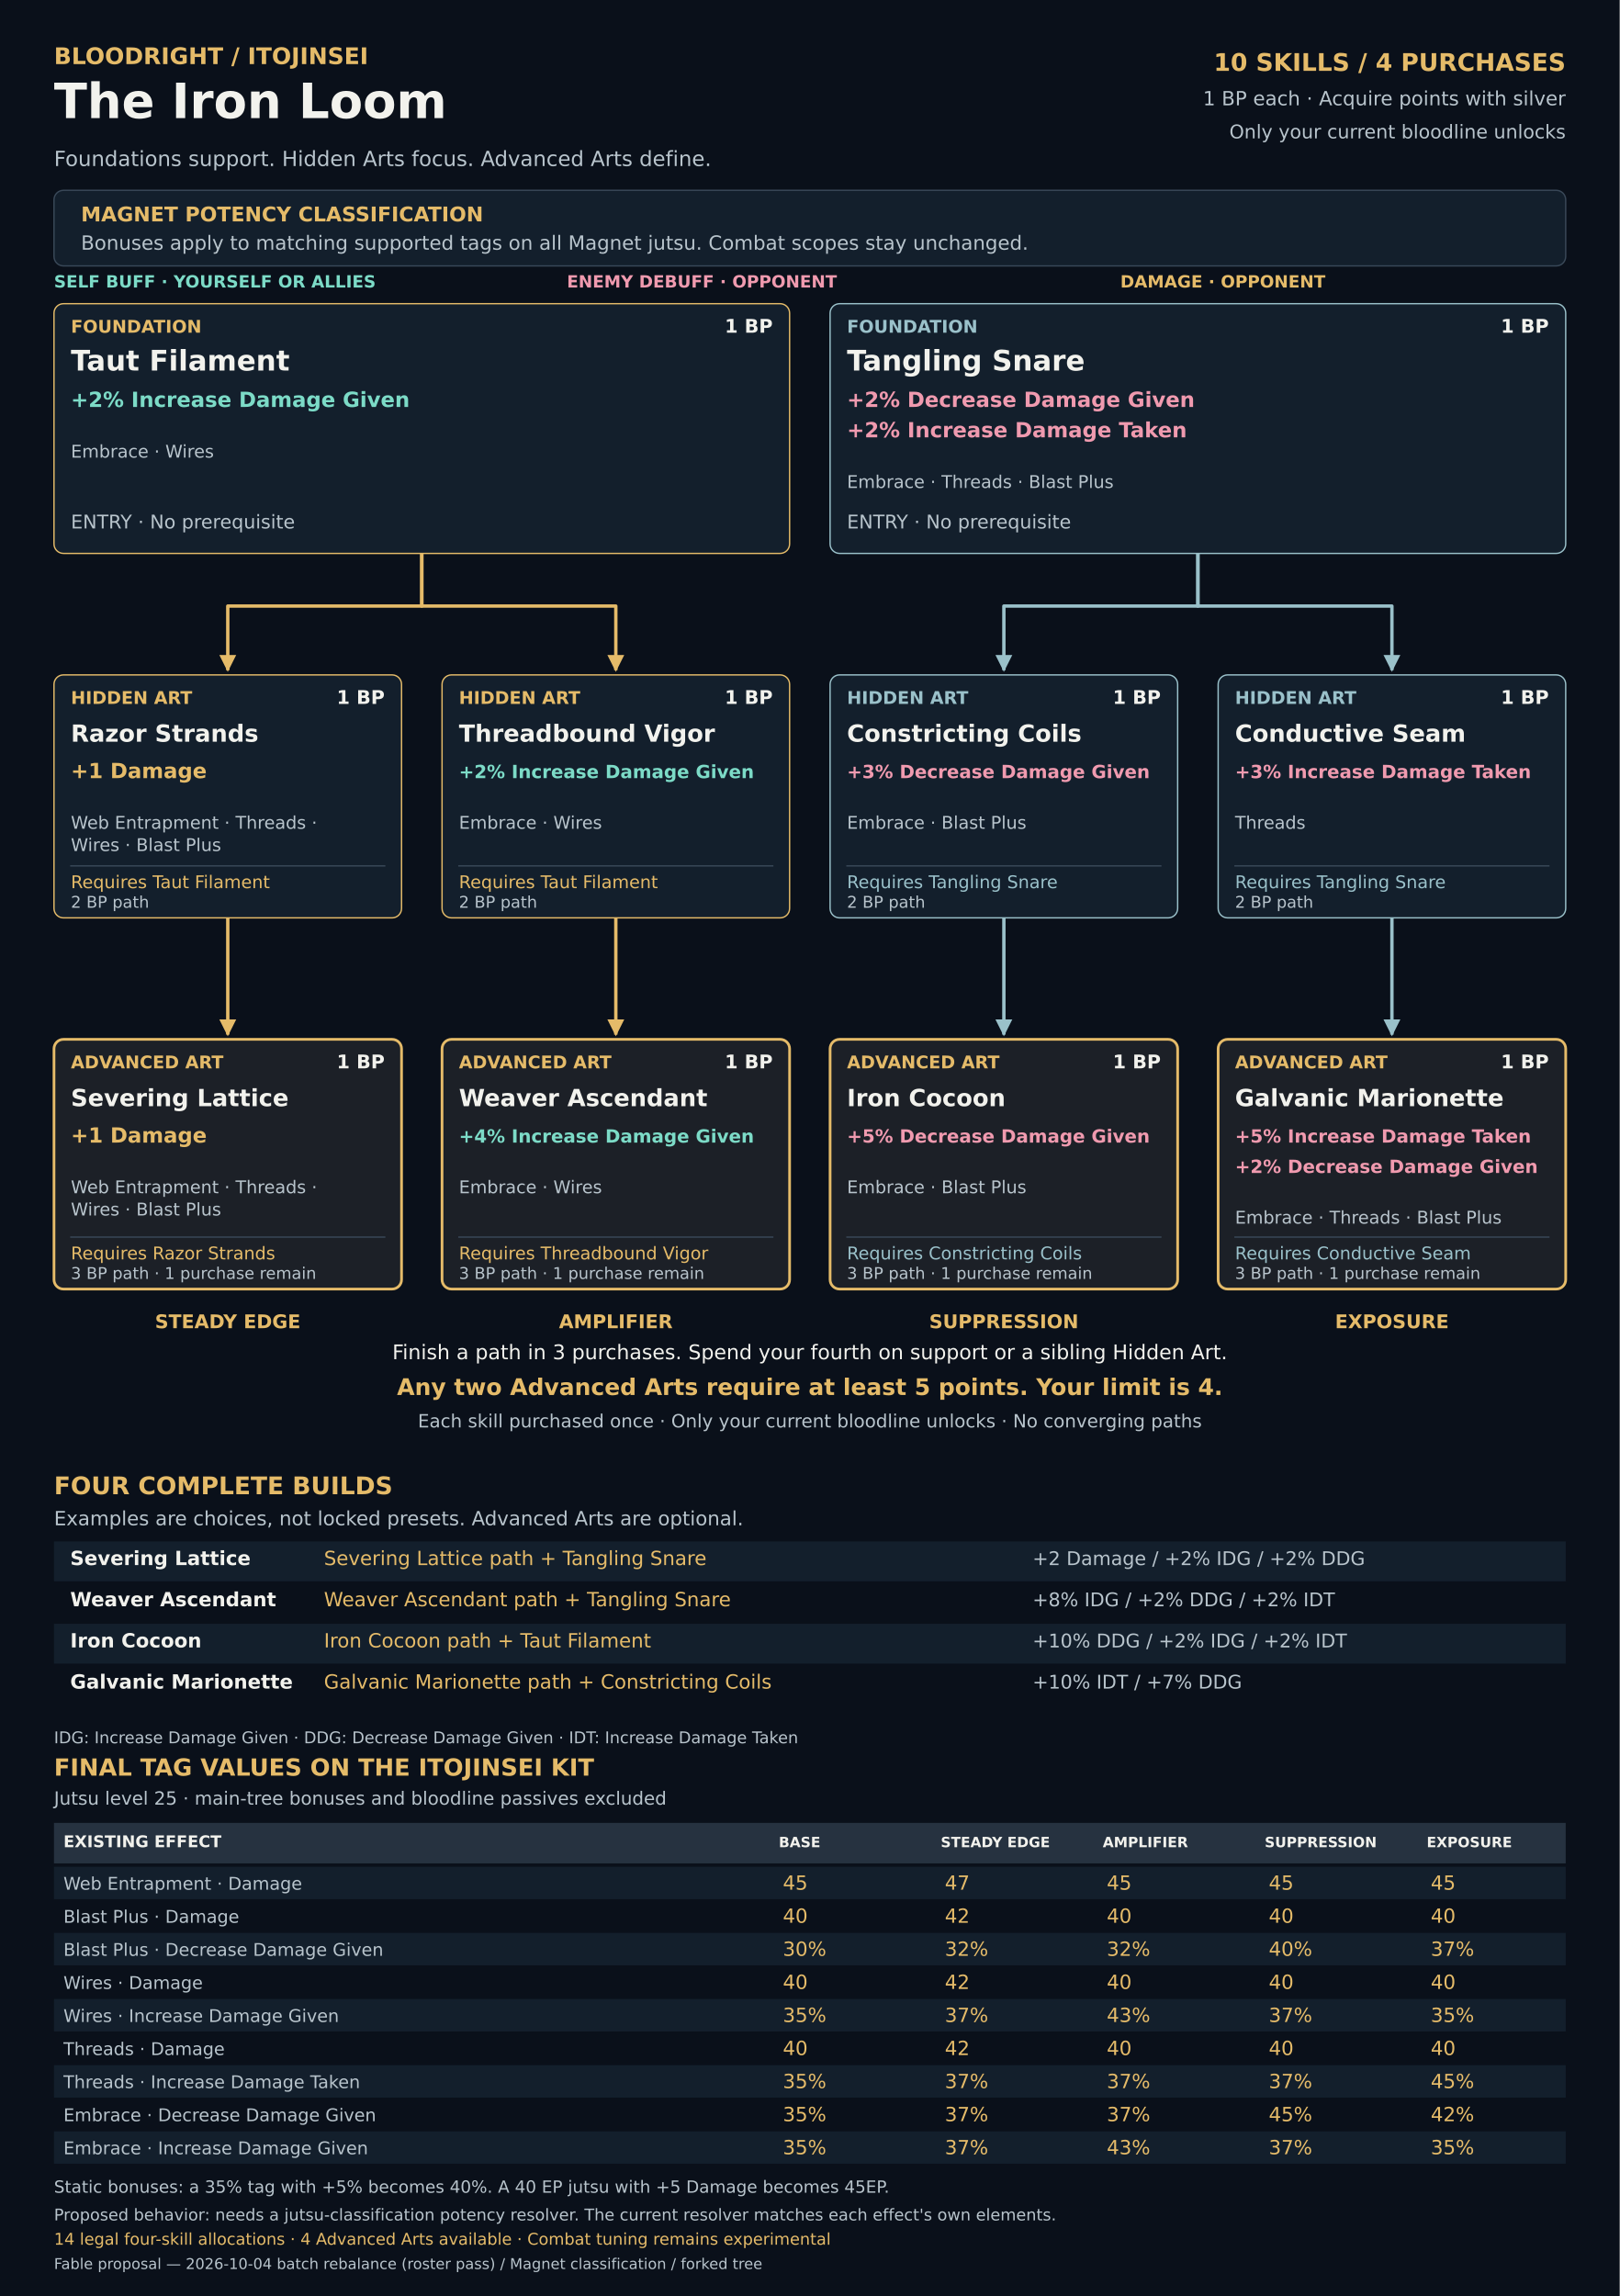
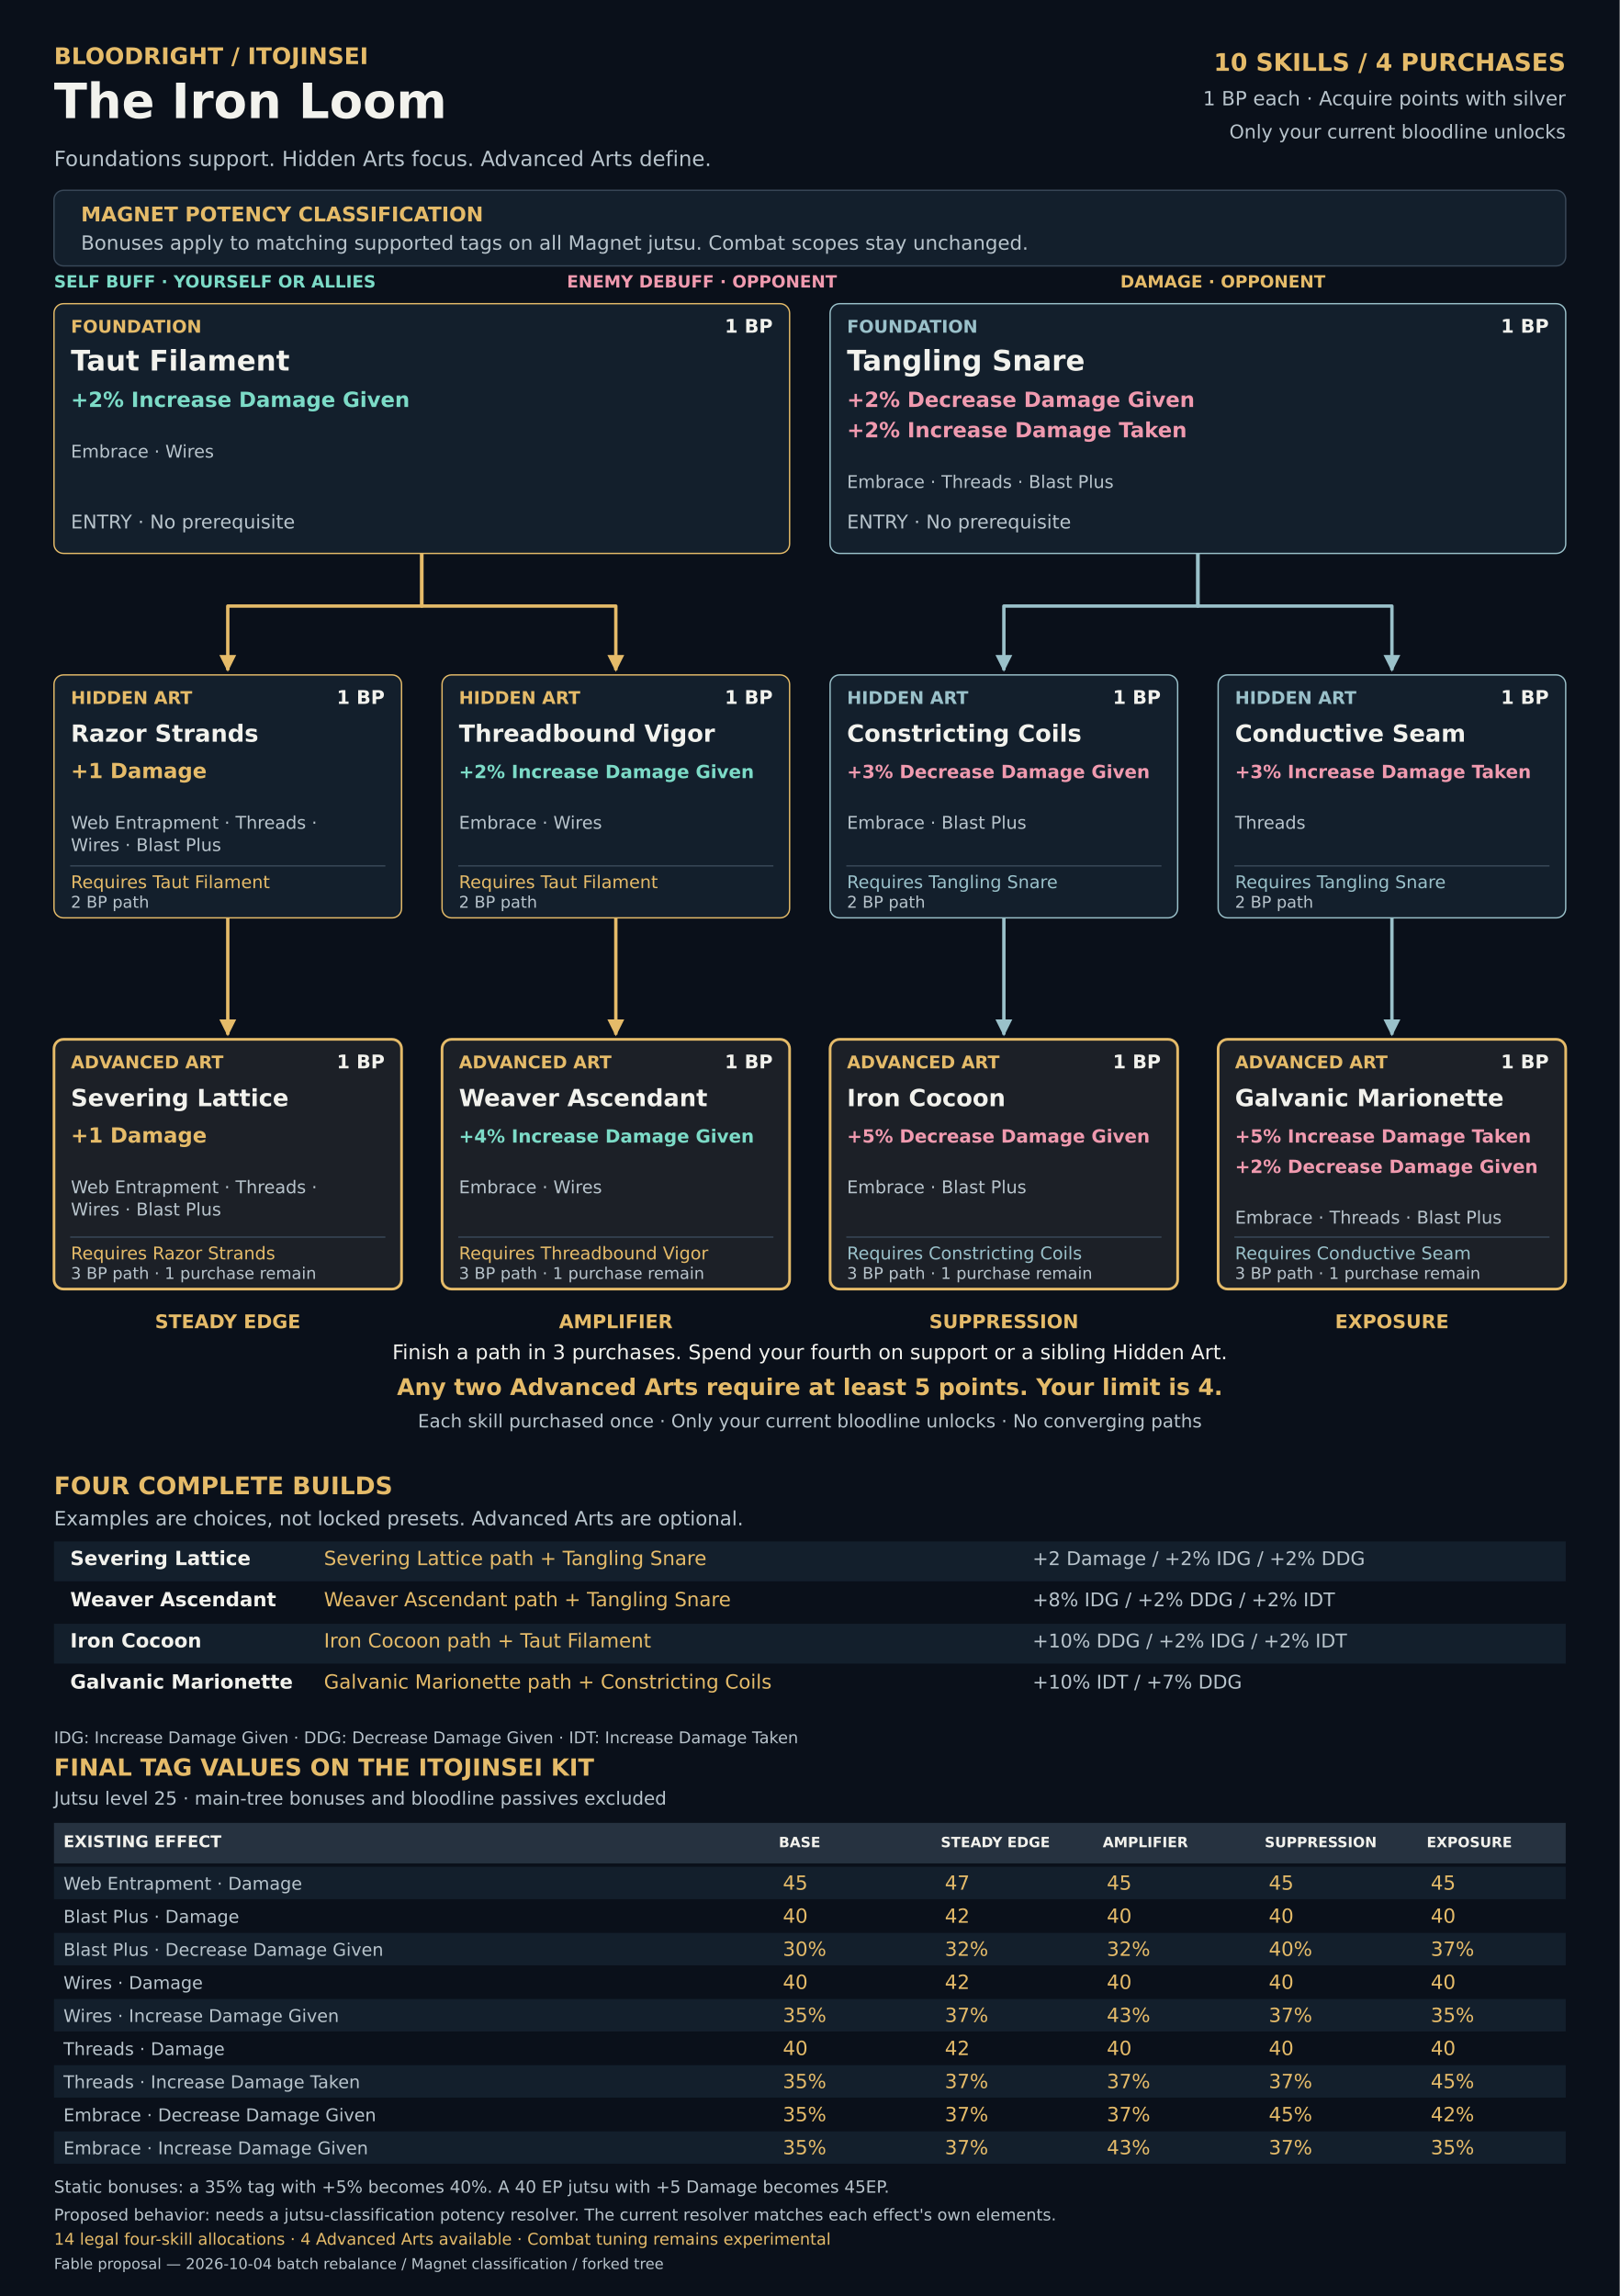
<svg xmlns="http://www.w3.org/2000/svg" width="2400" height="3402" viewBox="0 0 2400 3402" role="img" aria-labelledby="title desc">
  <defs>
    <marker id="arrow-0" viewBox="0 0 10 10" refX="9" refY="5" markerWidth="5" markerHeight="5" orient="auto">
      <path d="M0 0L10 5L0 10Z" fill="#e5bb69" />
    </marker>
    <marker id="arrow-1" viewBox="0 0 10 10" refX="9" refY="5" markerWidth="5" markerHeight="5" orient="auto">
      <path d="M0 0L10 5L0 10Z" fill="#9ac1ca" />
    </marker>
    <marker id="arrow-2" viewBox="0 0 10 10" refX="9" refY="5" markerWidth="5" markerHeight="5" orient="auto">
      <path d="M0 0L10 5L0 10Z" fill="#b8d98d" />
    </marker>
    <marker id="arrow-3" viewBox="0 0 10 10" refX="9" refY="5" markerWidth="5" markerHeight="5" orient="auto">
      <path d="M0 0L10 5L0 10Z" fill="#d9a6e0" />
    </marker>
  </defs>
  <g font-family="DejaVu Sans, sans-serif">
    <rect x="0" y="0" width="2400" height="3402" rx="0" fill="#0a101a" />
    <text x="80" y="95" font-size="34" font-weight="700" fill="#e5bb69" text-anchor="start">BLOODRIGHT / ITOJINSEI</text>
    <text x="80" y="175" font-size="72" font-weight="700" fill="#f2f2ed" text-anchor="start">The Iron Loom</text>
    <text x="80" y="246" font-size="31" font-weight="400" fill="#b8c4cc" text-anchor="start">Foundations support. Hidden Arts focus. Advanced Arts define.</text>
    <text x="2320" y="105" font-size="36" font-weight="700" fill="#e5bb69" text-anchor="end">10 SKILLS  /  4 PURCHASES</text>
    <text x="2320" y="156" font-size="29" font-weight="400" fill="#b8c4cc" text-anchor="end">1 BP each · Acquire points with silver</text>
    <text x="2320" y="205" font-size="28" font-weight="400" fill="#b8c4cc" text-anchor="end">Only your current bloodline unlocks</text>
    <rect x="80" y="282" width="2240" height="112" rx="14" fill="#131f2c" stroke="#394858" stroke-width="2" />
    <text x="120" y="328" font-size="30" font-weight="700" fill="#e5bb69" text-anchor="start">MAGNET POTENCY CLASSIFICATION</text>
    <text x="120" y="370" font-size="29" font-weight="400" fill="#b8c4cc" text-anchor="start">Bonuses apply to matching supported tags on all Magnet jutsu. Combat scopes stay unchanged.</text>
    <text x="80" y="426" font-size="25" font-weight="700" fill="#7cdbc7" text-anchor="start">SELF BUFF · YOURSELF OR ALLIES</text>
    <text x="840" y="426" font-size="25" font-weight="700" fill="#f09aaf" text-anchor="start">ENEMY DEBUFF · OPPONENT</text>
    <text x="1660" y="426" font-size="25" font-weight="700" fill="#e5bb69" text-anchor="start">DAMAGE · OPPONENT</text>
    <path id="edge-02-03" data-from="02" data-to="03" d="M337.5 1360 V1533" fill="none" stroke="#e5bb69" stroke-width="5" stroke-linejoin="round" marker-end="url(#arrow-0)" />
    <path id="edge-04-05" data-from="04" data-to="05" d="M912.5 1360 V1533" fill="none" stroke="#e5bb69" stroke-width="5" stroke-linejoin="round" marker-end="url(#arrow-0)" />
    <path id="edge-01-02" data-from="01" data-to="02" d="M625 820 V898 H337.5 V993" fill="none" stroke="#e5bb69" stroke-width="5" stroke-linejoin="round" marker-end="url(#arrow-0)" />
    <path id="edge-01-04" data-from="01" data-to="04" d="M625 820 V898 H912.5 V993" fill="none" stroke="#e5bb69" stroke-width="5" stroke-linejoin="round" marker-end="url(#arrow-0)" />
    <path id="edge-07-08" data-from="07" data-to="08" d="M1487.5 1360 V1533" fill="none" stroke="#9ac1ca" stroke-width="5" stroke-linejoin="round" marker-end="url(#arrow-1)" />
    <path id="edge-09-10" data-from="09" data-to="10" d="M2062.5 1360 V1533" fill="none" stroke="#9ac1ca" stroke-width="5" stroke-linejoin="round" marker-end="url(#arrow-1)" />
    <path id="edge-06-07" data-from="06" data-to="07" d="M1775 820 V898 H1487.5 V993" fill="none" stroke="#9ac1ca" stroke-width="5" stroke-linejoin="round" marker-end="url(#arrow-1)" />
    <path id="edge-06-09" data-from="06" data-to="09" d="M1775 820 V898 H2062.5 V993" fill="none" stroke="#9ac1ca" stroke-width="5" stroke-linejoin="round" marker-end="url(#arrow-1)" />
    <g id="node-01" data-cost="1" data-prerequisites="" data-potency-classification="Magnet">
      <rect x="80" y="450" width="1090" height="370" rx="14" fill="#131f2c" stroke="#e5bb69" stroke-width="2" />
      <text x="105.0" y="493" font-size="26" font-weight="700" fill="#e5bb69" text-anchor="start">FOUNDATION</text>
      <text x="1145.0" y="493" font-size="28" font-weight="700" fill="#f2f2ed" text-anchor="end">1 BP</text>
      <text x="105.0" y="549" font-size="42" font-weight="700" fill="#f2f2ed" text-anchor="start">Taut Filament</text>
      <text x="105.0" y="603" font-size="31" font-weight="700" fill="#7cdbc7" text-anchor="start">+2% Increase Damage Given</text>
      <text x="105.0" y="678" font-size="26" font-weight="400" fill="#b8c4cc" text-anchor="start">Embrace · Wires</text>
      <text x="105.0" y="783" font-size="28" font-weight="400" fill="#b8c4cc" text-anchor="start">ENTRY · No prerequisite</text>
    </g>
    <g id="node-06" data-cost="1" data-prerequisites="" data-potency-classification="Magnet">
      <rect x="1230" y="450" width="1090" height="370" rx="14" fill="#131f2c" stroke="#9ac1ca" stroke-width="2" />
      <text x="1255.0" y="493" font-size="26" font-weight="700" fill="#9ac1ca" text-anchor="start">FOUNDATION</text>
      <text x="2295.0" y="493" font-size="28" font-weight="700" fill="#f2f2ed" text-anchor="end">1 BP</text>
      <text x="1255.0" y="549" font-size="42" font-weight="700" fill="#f2f2ed" text-anchor="start">Tangling Snare</text>
      <text x="1255.0" y="603" font-size="31" font-weight="700" fill="#f09aaf" text-anchor="start">+2% Decrease Damage Given</text>
      <text x="1255.0" y="648" font-size="31" font-weight="700" fill="#f09aaf" text-anchor="start">+2% Increase Damage Taken</text>
      <text x="1255.0" y="723" font-size="26" font-weight="400" fill="#b8c4cc" text-anchor="start">Embrace · Threads · Blast Plus</text>
      <text x="1255.0" y="783" font-size="28" font-weight="400" fill="#b8c4cc" text-anchor="start">ENTRY · No prerequisite</text>
    </g>
    <g id="node-02" data-cost="1" data-prerequisites="01" data-potency-classification="Magnet">
      <rect x="80" y="1000" width="515" height="360" rx="14" fill="#131f2c" stroke="#e5bb69" stroke-width="2" />
      <text x="105.0" y="1043" font-size="26" font-weight="700" fill="#e5bb69" text-anchor="start">HIDDEN ART</text>
      <text x="570.0" y="1043" font-size="28" font-weight="700" fill="#f2f2ed" text-anchor="end">1 BP</text>
      <text x="105.0" y="1099" font-size="35" font-weight="700" fill="#f2f2ed" text-anchor="start">Razor Strands</text>
      <text x="105.0" y="1153" font-size="31" font-weight="700" fill="#e5bb69" text-anchor="start">+1 Damage</text>
      <text x="105.0" y="1228" font-size="26" font-weight="400" fill="#b8c4cc" text-anchor="start">Web Entrapment · Threads ·</text>
      <text x="105.0" y="1261" font-size="26" font-weight="400" fill="#b8c4cc" text-anchor="start">Wires · Blast Plus</text>
      <path d="M104 1283 L571 1283" fill="none" stroke="#394858" stroke-width="2" />
      <text x="105.0" y="1316" font-size="26" font-weight="400" fill="#e5bb69" text-anchor="start">Requires Taut Filament</text>
      <text x="105.0" y="1345" font-size="24" font-weight="400" fill="#b8c4cc" text-anchor="start">2 BP path</text>
    </g>
    <g id="node-04" data-cost="1" data-prerequisites="01" data-potency-classification="Magnet">
      <rect x="655" y="1000" width="515" height="360" rx="14" fill="#131f2c" stroke="#e5bb69" stroke-width="2" />
      <text x="680.0" y="1043" font-size="26" font-weight="700" fill="#e5bb69" text-anchor="start">HIDDEN ART</text>
      <text x="1145.0" y="1043" font-size="28" font-weight="700" fill="#f2f2ed" text-anchor="end">1 BP</text>
      <text x="680.0" y="1099" font-size="35" font-weight="700" fill="#f2f2ed" text-anchor="start">Threadbound Vigor</text>
      <text x="680.0" y="1153" font-size="27" font-weight="700" fill="#7cdbc7" text-anchor="start">+2% Increase Damage Given</text>
      <text x="680.0" y="1228" font-size="26" font-weight="400" fill="#b8c4cc" text-anchor="start">Embrace · Wires</text>
      <path d="M679 1283 L1146 1283" fill="none" stroke="#394858" stroke-width="2" />
      <text x="680.0" y="1316" font-size="26" font-weight="400" fill="#e5bb69" text-anchor="start">Requires Taut Filament</text>
      <text x="680.0" y="1345" font-size="24" font-weight="400" fill="#b8c4cc" text-anchor="start">2 BP path</text>
    </g>
    <g id="node-07" data-cost="1" data-prerequisites="06" data-potency-classification="Magnet">
      <rect x="1230" y="1000" width="515" height="360" rx="14" fill="#131f2c" stroke="#9ac1ca" stroke-width="2" />
      <text x="1255.0" y="1043" font-size="26" font-weight="700" fill="#9ac1ca" text-anchor="start">HIDDEN ART</text>
      <text x="1720.0" y="1043" font-size="28" font-weight="700" fill="#f2f2ed" text-anchor="end">1 BP</text>
      <text x="1255.0" y="1099" font-size="35" font-weight="700" fill="#f2f2ed" text-anchor="start">Constricting Coils</text>
      <text x="1255.0" y="1153" font-size="27" font-weight="700" fill="#f09aaf" text-anchor="start">+3% Decrease Damage Given</text>
      <text x="1255.0" y="1228" font-size="26" font-weight="400" fill="#b8c4cc" text-anchor="start">Embrace · Blast Plus</text>
      <path d="M1254 1283 L1721 1283" fill="none" stroke="#394858" stroke-width="2" />
      <text x="1255.0" y="1316" font-size="26" font-weight="400" fill="#9ac1ca" text-anchor="start">Requires Tangling Snare</text>
      <text x="1255.0" y="1345" font-size="24" font-weight="400" fill="#b8c4cc" text-anchor="start">2 BP path</text>
    </g>
    <g id="node-09" data-cost="1" data-prerequisites="06" data-potency-classification="Magnet">
      <rect x="1805" y="1000" width="515" height="360" rx="14" fill="#131f2c" stroke="#9ac1ca" stroke-width="2" />
      <text x="1830.0" y="1043" font-size="26" font-weight="700" fill="#9ac1ca" text-anchor="start">HIDDEN ART</text>
      <text x="2295.0" y="1043" font-size="28" font-weight="700" fill="#f2f2ed" text-anchor="end">1 BP</text>
      <text x="1830.0" y="1099" font-size="35" font-weight="700" fill="#f2f2ed" text-anchor="start">Conductive Seam</text>
      <text x="1830.0" y="1153" font-size="27" font-weight="700" fill="#f09aaf" text-anchor="start">+3% Increase Damage Taken</text>
      <text x="1830.0" y="1228" font-size="26" font-weight="400" fill="#b8c4cc" text-anchor="start">Threads</text>
      <path d="M1829 1283 L2296 1283" fill="none" stroke="#394858" stroke-width="2" />
      <text x="1830.0" y="1316" font-size="26" font-weight="400" fill="#9ac1ca" text-anchor="start">Requires Tangling Snare</text>
      <text x="1830.0" y="1345" font-size="24" font-weight="400" fill="#b8c4cc" text-anchor="start">2 BP path</text>
    </g>
    <g id="node-03" data-cost="1" data-prerequisites="02" data-potency-classification="Magnet">
      <rect x="80" y="1540" width="515" height="370" rx="14" fill="#1c2027" stroke="#e5bb69" stroke-width="4" />
      <text x="105.0" y="1583" font-size="26" font-weight="700" fill="#e5bb69" text-anchor="start">ADVANCED ART</text>
      <text x="570.0" y="1583" font-size="28" font-weight="700" fill="#f2f2ed" text-anchor="end">1 BP</text>
      <text x="105.0" y="1639" font-size="35" font-weight="700" fill="#f2f2ed" text-anchor="start">Severing Lattice</text>
      <text x="105.0" y="1693" font-size="31" font-weight="700" fill="#e5bb69" text-anchor="start">+1 Damage</text>
      <text x="105.0" y="1768" font-size="26" font-weight="400" fill="#b8c4cc" text-anchor="start">Web Entrapment · Threads ·</text>
      <text x="105.0" y="1801" font-size="26" font-weight="400" fill="#b8c4cc" text-anchor="start">Wires · Blast Plus</text>
      <path d="M104 1833 L571 1833" fill="none" stroke="#394858" stroke-width="2" />
      <text x="105.0" y="1866" font-size="26" font-weight="400" fill="#e5bb69" text-anchor="start">Requires Razor Strands</text>
      <text x="105.0" y="1895" font-size="24" font-weight="400" fill="#b8c4cc" text-anchor="start">3 BP path · 1 purchase remain</text>
    </g>
    <g id="node-05" data-cost="1" data-prerequisites="04" data-potency-classification="Magnet">
      <rect x="655" y="1540" width="515" height="370" rx="14" fill="#1c2027" stroke="#e5bb69" stroke-width="4" />
      <text x="680.0" y="1583" font-size="26" font-weight="700" fill="#e5bb69" text-anchor="start">ADVANCED ART</text>
      <text x="1145.0" y="1583" font-size="28" font-weight="700" fill="#f2f2ed" text-anchor="end">1 BP</text>
      <text x="680.0" y="1639" font-size="35" font-weight="700" fill="#f2f2ed" text-anchor="start">Weaver Ascendant</text>
      <text x="680.0" y="1693" font-size="27" font-weight="700" fill="#7cdbc7" text-anchor="start">+4% Increase Damage Given</text>
      <text x="680.0" y="1768" font-size="26" font-weight="400" fill="#b8c4cc" text-anchor="start">Embrace · Wires</text>
      <path d="M679 1833 L1146 1833" fill="none" stroke="#394858" stroke-width="2" />
      <text x="680.0" y="1866" font-size="26" font-weight="400" fill="#e5bb69" text-anchor="start">Requires Threadbound Vigor</text>
      <text x="680.0" y="1895" font-size="24" font-weight="400" fill="#b8c4cc" text-anchor="start">3 BP path · 1 purchase remain</text>
    </g>
    <g id="node-08" data-cost="1" data-prerequisites="07" data-potency-classification="Magnet">
      <rect x="1230" y="1540" width="515" height="370" rx="14" fill="#1c2027" stroke="#e5bb69" stroke-width="4" />
      <text x="1255.0" y="1583" font-size="26" font-weight="700" fill="#e5bb69" text-anchor="start">ADVANCED ART</text>
      <text x="1720.0" y="1583" font-size="28" font-weight="700" fill="#f2f2ed" text-anchor="end">1 BP</text>
      <text x="1255.0" y="1639" font-size="35" font-weight="700" fill="#f2f2ed" text-anchor="start">Iron Cocoon</text>
      <text x="1255.0" y="1693" font-size="27" font-weight="700" fill="#f09aaf" text-anchor="start">+5% Decrease Damage Given</text>
      <text x="1255.0" y="1768" font-size="26" font-weight="400" fill="#b8c4cc" text-anchor="start">Embrace · Blast Plus</text>
      <path d="M1254 1833 L1721 1833" fill="none" stroke="#394858" stroke-width="2" />
      <text x="1255.0" y="1866" font-size="26" font-weight="400" fill="#9ac1ca" text-anchor="start">Requires Constricting Coils</text>
      <text x="1255.0" y="1895" font-size="24" font-weight="400" fill="#b8c4cc" text-anchor="start">3 BP path · 1 purchase remain</text>
    </g>
    <g id="node-10" data-cost="1" data-prerequisites="09" data-potency-classification="Magnet">
      <rect x="1805" y="1540" width="515" height="370" rx="14" fill="#1c2027" stroke="#e5bb69" stroke-width="4" />
      <text x="1830.0" y="1583" font-size="26" font-weight="700" fill="#e5bb69" text-anchor="start">ADVANCED ART</text>
      <text x="2295.0" y="1583" font-size="28" font-weight="700" fill="#f2f2ed" text-anchor="end">1 BP</text>
      <text x="1830.0" y="1639" font-size="35" font-weight="700" fill="#f2f2ed" text-anchor="start">Galvanic Marionette</text>
      <text x="1830.0" y="1693" font-size="27" font-weight="700" fill="#f09aaf" text-anchor="start">+5% Increase Damage Taken</text>
      <text x="1830.0" y="1738" font-size="27" font-weight="700" fill="#f09aaf" text-anchor="start">+2% Decrease Damage Given</text>
      <text x="1830.0" y="1813" font-size="26" font-weight="400" fill="#b8c4cc" text-anchor="start">Embrace · Threads · Blast Plus</text>
      <path d="M1829 1833 L2296 1833" fill="none" stroke="#394858" stroke-width="2" />
      <text x="1830.0" y="1866" font-size="26" font-weight="400" fill="#9ac1ca" text-anchor="start">Requires Conductive Seam</text>
      <text x="1830.0" y="1895" font-size="24" font-weight="400" fill="#b8c4cc" text-anchor="start">3 BP path · 1 purchase remain</text>
    </g>
    <text x="337.5" y="1968" font-size="28" font-weight="700" fill="#e5bb69" text-anchor="middle">STEADY EDGE</text>
    <text x="912.5" y="1968" font-size="28" font-weight="700" fill="#e5bb69" text-anchor="middle">AMPLIFIER</text>
    <text x="1487.5" y="1968" font-size="28" font-weight="700" fill="#e5bb69" text-anchor="middle">SUPPRESSION</text>
    <text x="2062.5" y="1968" font-size="28" font-weight="700" fill="#e5bb69" text-anchor="middle">EXPOSURE</text>
    <text x="1200.0" y="2014" font-size="30" font-weight="400" fill="#f2f2ed" text-anchor="middle">Finish a path in 3 purchases. Spend your fourth on support or a sibling Hidden Art.</text>
    <text x="1200.0" y="2067" font-size="34" font-weight="700" fill="#e5bb69" text-anchor="middle">Any two Advanced Arts require at least 5 points. Your limit is 4.</text>
    <text x="1200.0" y="2115" font-size="27" font-weight="400" fill="#b8c4cc" text-anchor="middle">Each skill purchased once · Only your current bloodline unlocks · No converging paths</text>
    <text x="80" y="2214" font-size="36" font-weight="700" fill="#e5bb69" text-anchor="start">FOUR COMPLETE BUILDS</text>
    <text x="80" y="2260" font-size="29" font-weight="400" fill="#b8c4cc" text-anchor="start">Examples are choices, not locked presets. Advanced Arts are optional.</text>
    <rect x="80" y="2284" width="2240" height="59" rx="0" fill="#131f2c" />
    <text x="104" y="2319" font-size="29" font-weight="700" fill="#f2f2ed" text-anchor="start">Severing Lattice</text>
    <text x="480" y="2319" font-size="29" font-weight="400" fill="#e5bb69" text-anchor="start">Severing Lattice path + Tangling Snare</text>
    <text x="1530" y="2319" font-size="28" font-weight="400" fill="#b8c4cc" text-anchor="start">+2 Damage / +2% IDG / +2% DDG</text>
    <rect x="80" y="2345" width="2240" height="59" rx="0" fill="#0a101a" />
    <text x="104" y="2380" font-size="29" font-weight="700" fill="#f2f2ed" text-anchor="start">Weaver Ascendant</text>
    <text x="480" y="2380" font-size="29" font-weight="400" fill="#e5bb69" text-anchor="start">Weaver Ascendant path + Tangling Snare</text>
    <text x="1530" y="2380" font-size="28" font-weight="400" fill="#b8c4cc" text-anchor="start">+8% IDG / +2% DDG / +2% IDT</text>
    <rect x="80" y="2406" width="2240" height="59" rx="0" fill="#131f2c" />
    <text x="104" y="2441" font-size="29" font-weight="700" fill="#f2f2ed" text-anchor="start">Iron Cocoon</text>
    <text x="480" y="2441" font-size="29" font-weight="400" fill="#e5bb69" text-anchor="start">Iron Cocoon path + Taut Filament</text>
    <text x="1530" y="2441" font-size="28" font-weight="400" fill="#b8c4cc" text-anchor="start">+10% DDG / +2% IDG / +2% IDT</text>
    <rect x="80" y="2467" width="2240" height="59" rx="0" fill="#0a101a" />
    <text x="104" y="2502" font-size="29" font-weight="700" fill="#f2f2ed" text-anchor="start">Galvanic Marionette</text>
    <text x="480" y="2502" font-size="29" font-weight="400" fill="#e5bb69" text-anchor="start">Galvanic Marionette path + Constricting Coils</text>
    <text x="1530" y="2502" font-size="28" font-weight="400" fill="#b8c4cc" text-anchor="start">+10% IDT / +7% DDG</text>
    <text x="80" y="2583" font-size="24" font-weight="400" fill="#b8c4cc" text-anchor="start">IDG: Increase Damage Given · DDG: Decrease Damage Given · IDT: Increase Damage Taken</text>
    <text x="80" y="2631" font-size="35" font-weight="700" fill="#e5bb69" text-anchor="start">FINAL TAG VALUES ON THE ITOJINSEI KIT</text>
    <text x="80" y="2674" font-size="27" font-weight="400" fill="#b8c4cc" text-anchor="start">Jutsu level 25 · main-tree bonuses and bloodline passives excluded</text>
    <rect x="80" y="2701" width="2240" height="60" rx="0" fill="#263240" />
    <text x="94" y="2737" font-size="24" font-weight="700" fill="#f2f2ed" text-anchor="start">EXISTING EFFECT</text>
    <text x="1154.0" y="2737" font-size="21" font-weight="700" fill="#f2f2ed" text-anchor="start">BASE</text>
    <text x="1394.0" y="2737" font-size="21" font-weight="700" fill="#f2f2ed" text-anchor="start">STEADY EDGE</text>
    <text x="1634.0" y="2737" font-size="21" font-weight="700" fill="#f2f2ed" text-anchor="start">AMPLIFIER</text>
    <text x="1874.0" y="2737" font-size="21" font-weight="700" fill="#f2f2ed" text-anchor="start">SUPPRESSION</text>
    <text x="2114.0" y="2737" font-size="21" font-weight="700" fill="#f2f2ed" text-anchor="start">EXPOSURE</text>
    <rect x="80" y="2766" width="2240" height="48" rx="0" fill="#131f2c" />
    <text x="94" y="2800" font-size="26" font-weight="400" fill="#b8c4cc" text-anchor="start">Web Entrapment · Damage</text>
    <text x="1160.0" y="2800" font-size="29" font-weight="400" fill="#e5bb69" text-anchor="start">45</text>
    <text x="1400.0" y="2800" font-size="29" font-weight="400" fill="#e5bb69" text-anchor="start">47</text>
    <text x="1640.0" y="2800" font-size="29" font-weight="400" fill="#e5bb69" text-anchor="start">45</text>
    <text x="1880.0" y="2800" font-size="29" font-weight="400" fill="#e5bb69" text-anchor="start">45</text>
    <text x="2120.0" y="2800" font-size="29" font-weight="400" fill="#e5bb69" text-anchor="start">45</text>
    <text x="94" y="2849" font-size="26" font-weight="400" fill="#b8c4cc" text-anchor="start">Blast Plus · Damage</text>
    <text x="1160.0" y="2849" font-size="29" font-weight="400" fill="#e5bb69" text-anchor="start">40</text>
    <text x="1400.0" y="2849" font-size="29" font-weight="400" fill="#e5bb69" text-anchor="start">42</text>
    <text x="1640.0" y="2849" font-size="29" font-weight="400" fill="#e5bb69" text-anchor="start">40</text>
    <text x="1880.0" y="2849" font-size="29" font-weight="400" fill="#e5bb69" text-anchor="start">40</text>
    <text x="2120.0" y="2849" font-size="29" font-weight="400" fill="#e5bb69" text-anchor="start">40</text>
    <rect x="80" y="2864" width="2240" height="48" rx="0" fill="#131f2c" />
    <text x="94" y="2898" font-size="26" font-weight="400" fill="#b8c4cc" text-anchor="start">Blast Plus · Decrease Damage Given</text>
    <text x="1160.0" y="2898" font-size="29" font-weight="400" fill="#e5bb69" text-anchor="start">30%</text>
    <text x="1400.0" y="2898" font-size="29" font-weight="400" fill="#e5bb69" text-anchor="start">32%</text>
    <text x="1640.0" y="2898" font-size="29" font-weight="400" fill="#e5bb69" text-anchor="start">32%</text>
    <text x="1880.0" y="2898" font-size="29" font-weight="400" fill="#e5bb69" text-anchor="start">40%</text>
    <text x="2120.0" y="2898" font-size="29" font-weight="400" fill="#e5bb69" text-anchor="start">37%</text>
    <text x="94" y="2947" font-size="26" font-weight="400" fill="#b8c4cc" text-anchor="start">Wires · Damage</text>
    <text x="1160.0" y="2947" font-size="29" font-weight="400" fill="#e5bb69" text-anchor="start">40</text>
    <text x="1400.0" y="2947" font-size="29" font-weight="400" fill="#e5bb69" text-anchor="start">42</text>
    <text x="1640.0" y="2947" font-size="29" font-weight="400" fill="#e5bb69" text-anchor="start">40</text>
    <text x="1880.0" y="2947" font-size="29" font-weight="400" fill="#e5bb69" text-anchor="start">40</text>
    <text x="2120.0" y="2947" font-size="29" font-weight="400" fill="#e5bb69" text-anchor="start">40</text>
    <rect x="80" y="2962" width="2240" height="48" rx="0" fill="#131f2c" />
    <text x="94" y="2996" font-size="26" font-weight="400" fill="#b8c4cc" text-anchor="start">Wires · Increase Damage Given</text>
    <text x="1160.0" y="2996" font-size="29" font-weight="400" fill="#e5bb69" text-anchor="start">35%</text>
    <text x="1400.0" y="2996" font-size="29" font-weight="400" fill="#e5bb69" text-anchor="start">37%</text>
    <text x="1640.0" y="2996" font-size="29" font-weight="400" fill="#e5bb69" text-anchor="start">43%</text>
    <text x="1880.0" y="2996" font-size="29" font-weight="400" fill="#e5bb69" text-anchor="start">37%</text>
    <text x="2120.0" y="2996" font-size="29" font-weight="400" fill="#e5bb69" text-anchor="start">35%</text>
    <text x="94" y="3045" font-size="26" font-weight="400" fill="#b8c4cc" text-anchor="start">Threads · Damage</text>
    <text x="1160.0" y="3045" font-size="29" font-weight="400" fill="#e5bb69" text-anchor="start">40</text>
    <text x="1400.0" y="3045" font-size="29" font-weight="400" fill="#e5bb69" text-anchor="start">42</text>
    <text x="1640.0" y="3045" font-size="29" font-weight="400" fill="#e5bb69" text-anchor="start">40</text>
    <text x="1880.0" y="3045" font-size="29" font-weight="400" fill="#e5bb69" text-anchor="start">40</text>
    <text x="2120.0" y="3045" font-size="29" font-weight="400" fill="#e5bb69" text-anchor="start">40</text>
    <rect x="80" y="3060" width="2240" height="48" rx="0" fill="#131f2c" />
    <text x="94" y="3094" font-size="26" font-weight="400" fill="#b8c4cc" text-anchor="start">Threads · Increase Damage Taken</text>
    <text x="1160.0" y="3094" font-size="29" font-weight="400" fill="#e5bb69" text-anchor="start">35%</text>
    <text x="1400.0" y="3094" font-size="29" font-weight="400" fill="#e5bb69" text-anchor="start">37%</text>
    <text x="1640.0" y="3094" font-size="29" font-weight="400" fill="#e5bb69" text-anchor="start">37%</text>
    <text x="1880.0" y="3094" font-size="29" font-weight="400" fill="#e5bb69" text-anchor="start">37%</text>
    <text x="2120.0" y="3094" font-size="29" font-weight="400" fill="#e5bb69" text-anchor="start">45%</text>
    <text x="94" y="3143" font-size="26" font-weight="400" fill="#b8c4cc" text-anchor="start">Embrace · Decrease Damage Given</text>
    <text x="1160.0" y="3143" font-size="29" font-weight="400" fill="#e5bb69" text-anchor="start">35%</text>
    <text x="1400.0" y="3143" font-size="29" font-weight="400" fill="#e5bb69" text-anchor="start">37%</text>
    <text x="1640.0" y="3143" font-size="29" font-weight="400" fill="#e5bb69" text-anchor="start">37%</text>
    <text x="1880.0" y="3143" font-size="29" font-weight="400" fill="#e5bb69" text-anchor="start">45%</text>
    <text x="2120.0" y="3143" font-size="29" font-weight="400" fill="#e5bb69" text-anchor="start">42%</text>
    <rect x="80" y="3158" width="2240" height="48" rx="0" fill="#131f2c" />
    <text x="94" y="3192" font-size="26" font-weight="400" fill="#b8c4cc" text-anchor="start">Embrace · Increase Damage Given</text>
    <text x="1160.0" y="3192" font-size="29" font-weight="400" fill="#e5bb69" text-anchor="start">35%</text>
    <text x="1400.0" y="3192" font-size="29" font-weight="400" fill="#e5bb69" text-anchor="start">37%</text>
    <text x="1640.0" y="3192" font-size="29" font-weight="400" fill="#e5bb69" text-anchor="start">43%</text>
    <text x="1880.0" y="3192" font-size="29" font-weight="400" fill="#e5bb69" text-anchor="start">37%</text>
    <text x="2120.0" y="3192" font-size="29" font-weight="400" fill="#e5bb69" text-anchor="start">35%</text>
    <text x="80" y="3249" font-size="25" font-weight="400" fill="#b8c4cc" text-anchor="start">Static bonuses: a 35% tag with +5% becomes 40%. A 40 EP jutsu with +5 Damage becomes 45EP.</text>
    <text x="80" y="3290" font-size="24" font-weight="400" fill="#b8c4cc" text-anchor="start">Proposed behavior: needs a jutsu-classification potency resolver. The current resolver matches each effect's own elements.</text>
    <text x="80" y="3326" font-size="24" font-weight="400" fill="#e5bb69" text-anchor="start">14 legal four-skill allocations · 4 Advanced Arts available · Combat tuning remains experimental</text>
-     <text x="80" y="3362" font-size="22" font-weight="400" fill="#b8c4cc" text-anchor="start">Fable proposal — 2026-10-04 batch rebalance (roster pass) / Magnet classification / forked tree</text>
+     <text x="80" y="3362" font-size="22" font-weight="400" fill="#b8c4cc" text-anchor="start">Fable proposal — 2026-10-04 batch rebalance / Magnet classification / forked tree</text>
  </g>
</svg>
